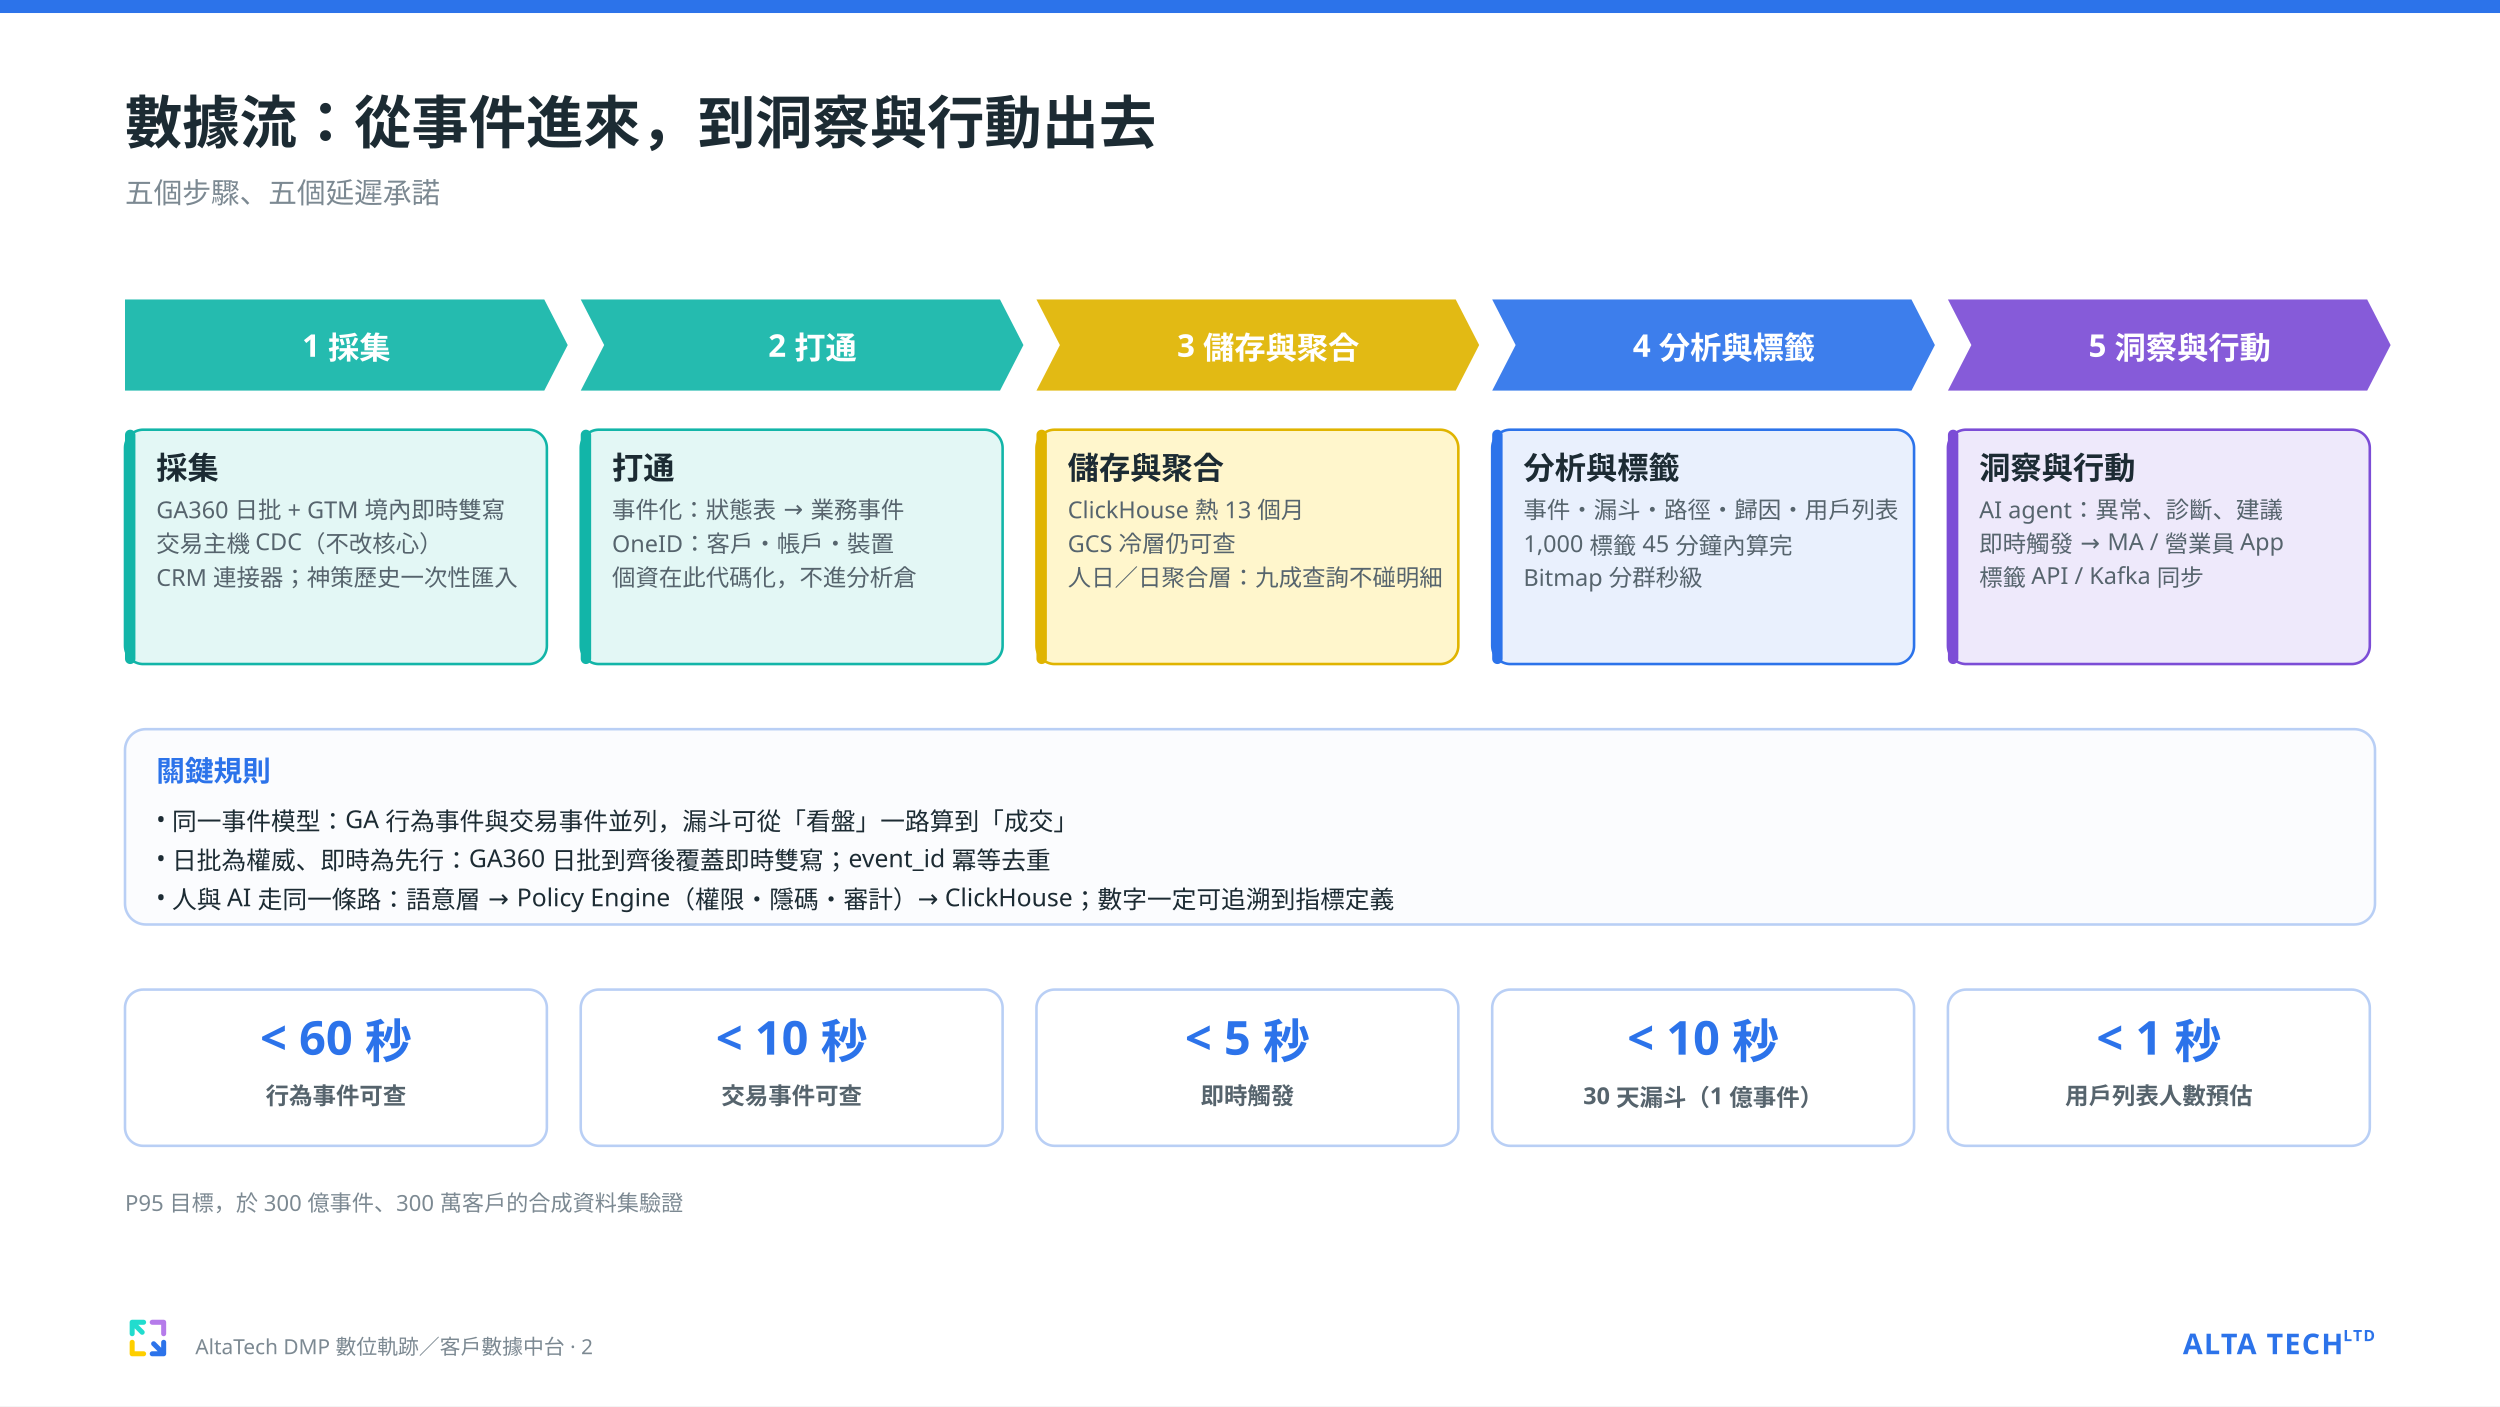
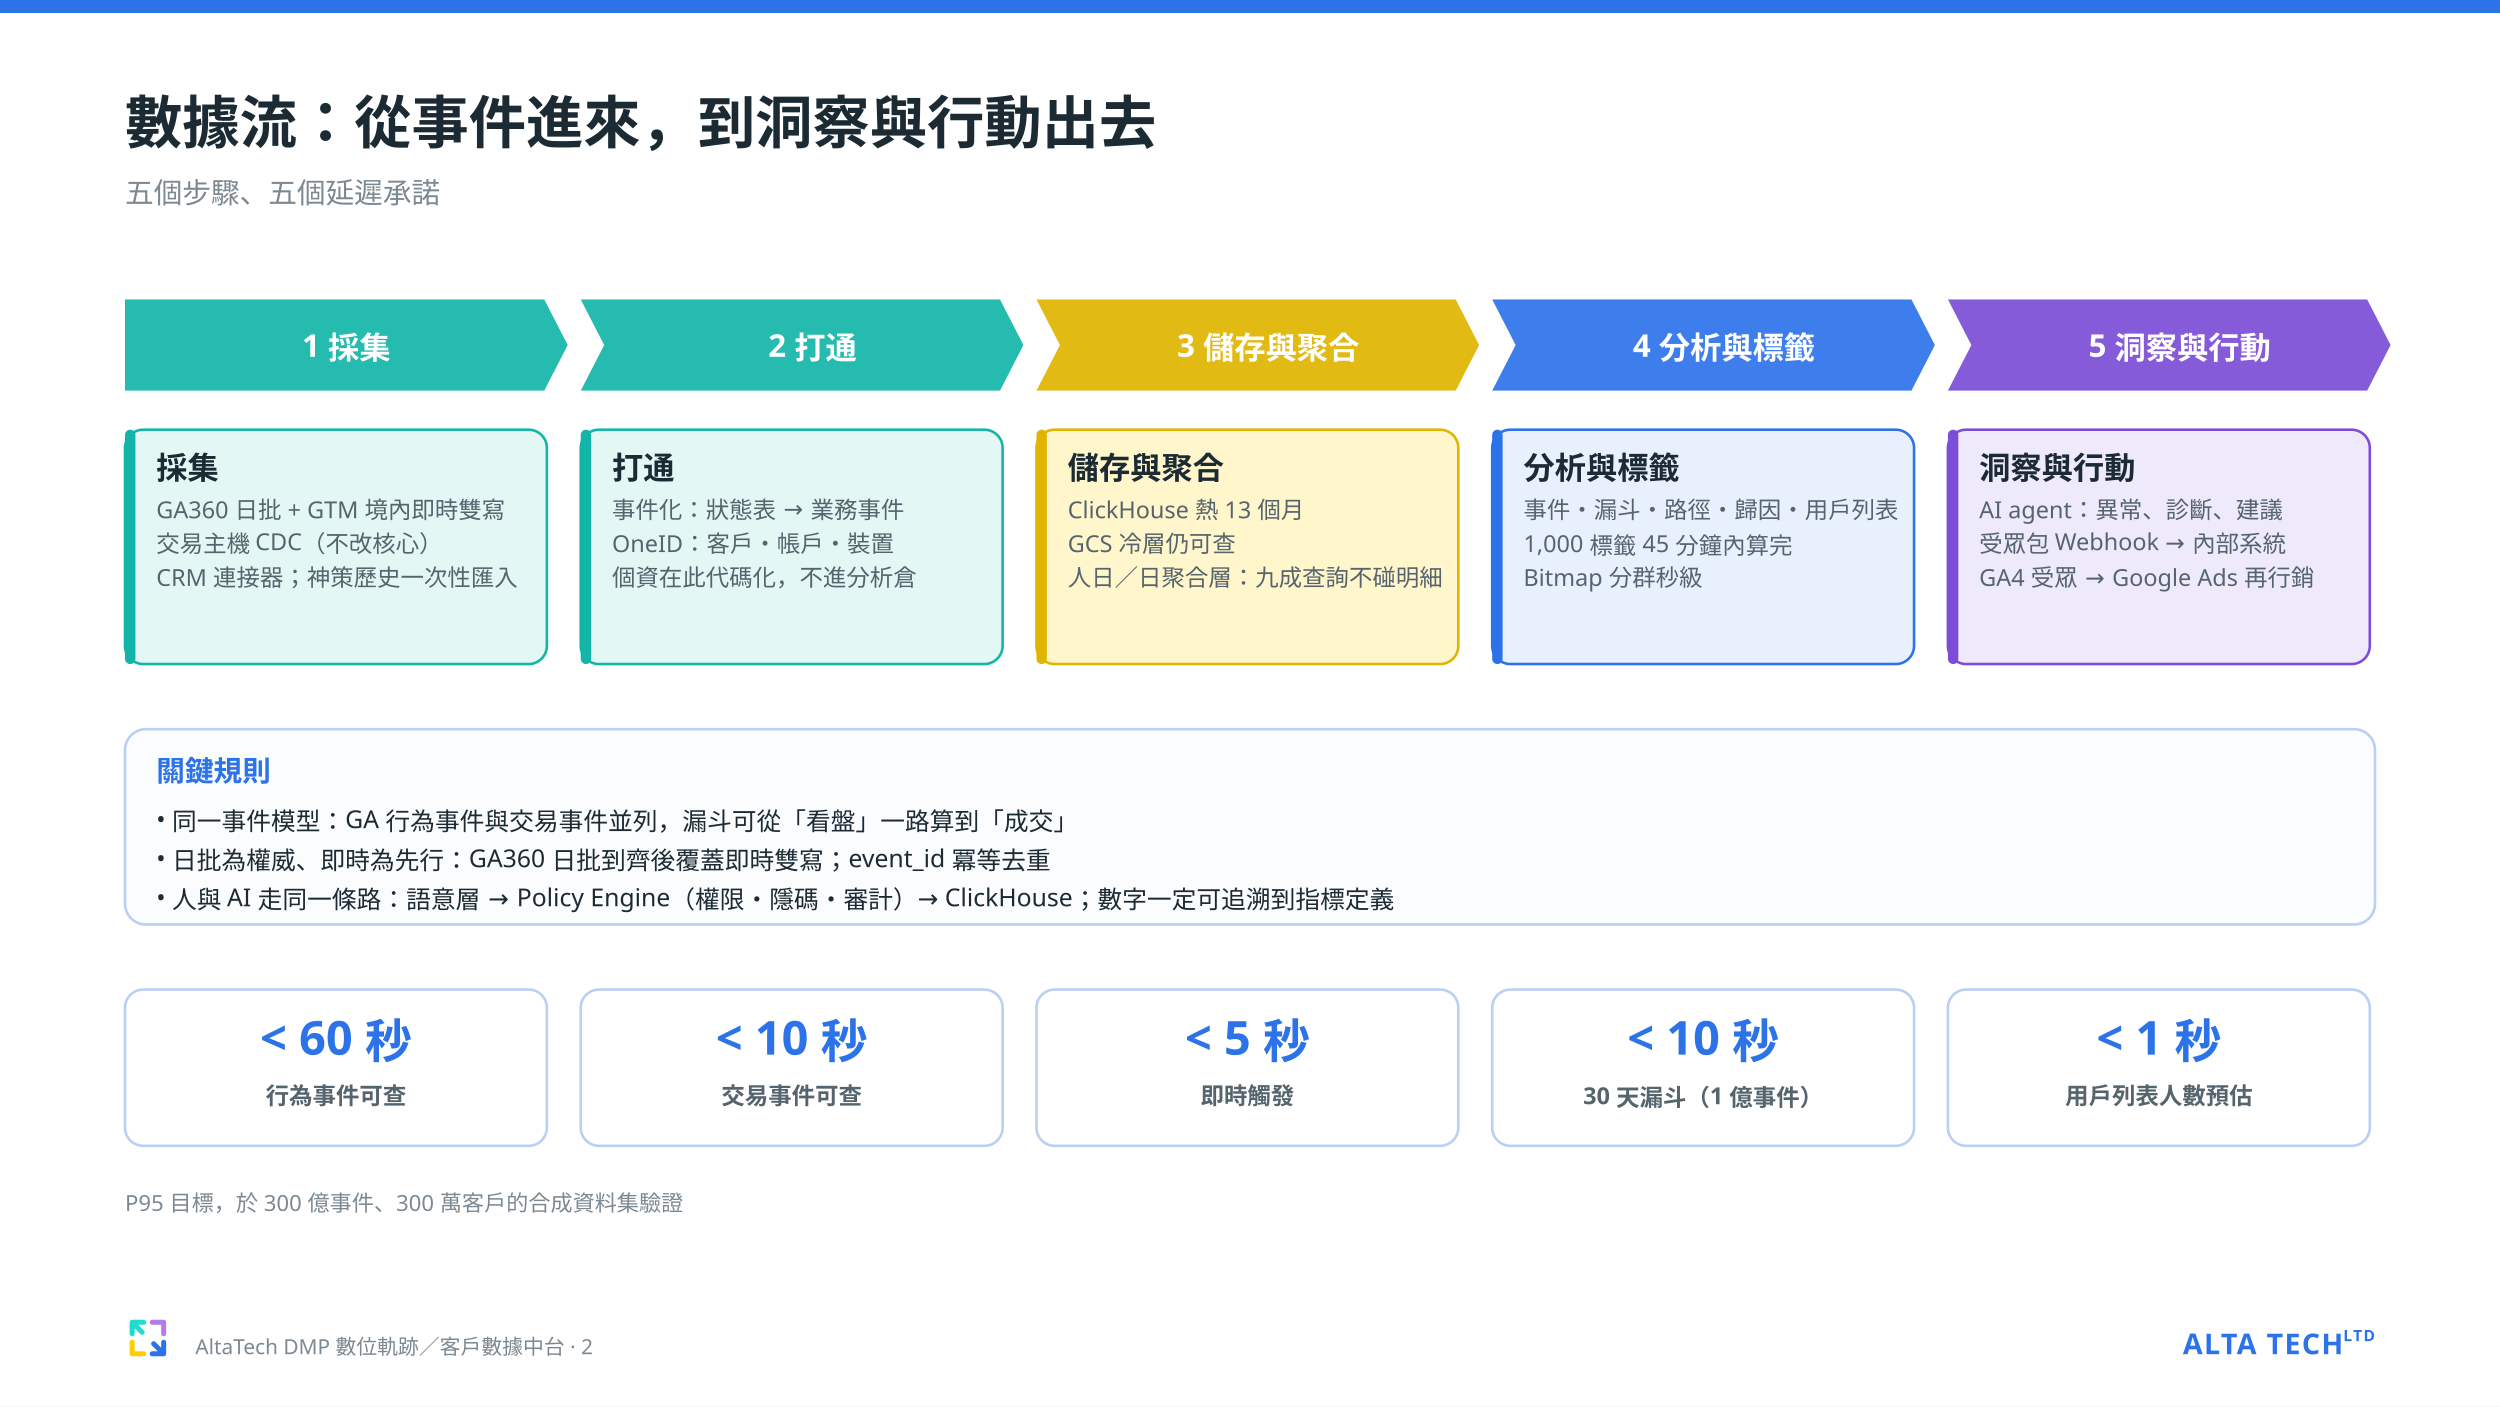
<svg xmlns="http://www.w3.org/2000/svg" viewBox="0 0 1920 1080" width="1920" height="1080">
  <defs>
    <marker id="ah" markerWidth="10" markerHeight="10" refX="8" refY="5" orient="auto">
      <path d="M0,0 L10,5 L0,10 z" fill="#7C8992" />
    </marker>
  </defs>
  <rect width="1920" height="1080" fill="#FFFFFF" />
  <rect x="0" y="0" width="1920" height="10" fill="#2C73EA" />
  <text x="96" y="110" font-family="'Plus Jakarta Sans','Noto Sans TC','PingFang TC','Microsoft JhengHei',sans-serif" font-size="44" font-weight="800" fill="#1C2B33">數據流：從事件進來，到洞察與行動出去</text>
  <text x="96" y="156" font-family="'Plus Jakarta Sans','Noto Sans TC','PingFang TC','Microsoft JhengHei',sans-serif" font-size="22" fill="#7C8992">五個步驟、五個延遲承諾</text>
  <g transform="translate(96,1010) scale(0.55)">
    <path d="M10 26V10h16M10 10l14 14" stroke="#21DCCE" stroke-width="7" fill="none" stroke-linecap="round" stroke-linejoin="round" />
    <path d="M38 10h16v16" stroke="#B57BEA" stroke-width="7" fill="none" stroke-linecap="round" stroke-linejoin="round" />
    <path d="M10 38v16h16" stroke="#FECF00" stroke-width="7" fill="none" stroke-linecap="round" stroke-linejoin="round" />
    <path d="M54 38v16H38M54 54L40 40" stroke="#2C73EA" stroke-width="7" fill="none" stroke-linecap="round" stroke-linejoin="round" />
  </g>
  <text x="1824" y="1040" font-family="'Plus Jakarta Sans','Noto Sans TC','PingFang TC','Microsoft JhengHei',sans-serif" font-size="22" font-weight="800" fill="#2C73EA" text-anchor="end" letter-spacing="1">ALTA TECH<tspan font-size="12" dy="-10">LTD</tspan>
  </text>
  <text x="150" y="1040" font-family="'Plus Jakarta Sans','Noto Sans TC','PingFang TC','Microsoft JhengHei',sans-serif" font-size="16" fill="#7C8992">AltaTech DMP 數位軌跡／客戶數據中台 · 2</text>
  <path d="M96,230 L418,230 L436,265.0 L418,300 L96,300  Z" fill="#12B5A8" opacity=".92" />
  <text x="266.0" y="274.0" font-family="'Plus Jakarta Sans','Noto Sans TC','PingFang TC','Microsoft JhengHei',sans-serif" font-size="24" font-weight="800" fill="#FFFFFF" text-anchor="middle">1  採集</text>
  <rect x="96" y="330" width="324" height="180" rx="14" fill="#E3F7F5" stroke="#12B5A8" stroke-width="2" />
  <rect x="96" y="330" width="8" height="180" rx="4" fill="#12B5A8" />
  <text x="120" y="368" font-family="'Plus Jakarta Sans','Noto Sans TC','PingFang TC','Microsoft JhengHei',sans-serif" font-size="24" font-weight="800" fill="#1C2B33" text-anchor="start">採集</text>
  <text x="120" y="398" font-family="'Plus Jakarta Sans','Noto Sans TC','PingFang TC','Microsoft JhengHei',sans-serif" font-size="18" font-weight="400" fill="#56646D" text-anchor="start">GA360 日批 + GTM 境內即時雙寫</text>
  <text x="120" y="424" font-family="'Plus Jakarta Sans','Noto Sans TC','PingFang TC','Microsoft JhengHei',sans-serif" font-size="18" font-weight="400" fill="#56646D" text-anchor="start">交易主機 CDC（不改核心）</text>
  <text x="120" y="450" font-family="'Plus Jakarta Sans','Noto Sans TC','PingFang TC','Microsoft JhengHei',sans-serif" font-size="18" font-weight="400" fill="#56646D" text-anchor="start">CRM 連接器；神策歷史一次性匯入</text>
  <path d="M446,230 L768,230 L786,265.0 L768,300 L446,300 L464,265.0 Z" fill="#12B5A8" opacity=".92" />
  <text x="624.0" y="274.0" font-family="'Plus Jakarta Sans','Noto Sans TC','PingFang TC','Microsoft JhengHei',sans-serif" font-size="24" font-weight="800" fill="#FFFFFF" text-anchor="middle">2  打通</text>
  <rect x="446" y="330" width="324" height="180" rx="14" fill="#E3F7F5" stroke="#12B5A8" stroke-width="2" />
  <rect x="446" y="330" width="8" height="180" rx="4" fill="#12B5A8" />
  <text x="470" y="368" font-family="'Plus Jakarta Sans','Noto Sans TC','PingFang TC','Microsoft JhengHei',sans-serif" font-size="24" font-weight="800" fill="#1C2B33" text-anchor="start">打通</text>
  <text x="470" y="398" font-family="'Plus Jakarta Sans','Noto Sans TC','PingFang TC','Microsoft JhengHei',sans-serif" font-size="18" font-weight="400" fill="#56646D" text-anchor="start">事件化：狀態表 → 業務事件</text>
  <text x="470" y="424" font-family="'Plus Jakarta Sans','Noto Sans TC','PingFang TC','Microsoft JhengHei',sans-serif" font-size="18" font-weight="400" fill="#56646D" text-anchor="start">OneID：客戶・帳戶・裝置</text>
  <text x="470" y="450" font-family="'Plus Jakarta Sans','Noto Sans TC','PingFang TC','Microsoft JhengHei',sans-serif" font-size="18" font-weight="400" fill="#56646D" text-anchor="start">個資在此代碼化，不進分析倉</text>
  <path d="M796,230 L1118,230 L1136,265.0 L1118,300 L796,300 L814,265.0 Z" fill="#E0B400" opacity=".92" />
  <text x="974.0" y="274.0" font-family="'Plus Jakarta Sans','Noto Sans TC','PingFang TC','Microsoft JhengHei',sans-serif" font-size="24" font-weight="800" fill="#FFFFFF" text-anchor="middle">3  儲存與聚合</text>
  <rect x="796" y="330" width="324" height="180" rx="14" fill="#FFF6CC" stroke="#E0B400" stroke-width="2" />
  <rect x="796" y="330" width="8" height="180" rx="4" fill="#E0B400" />
  <text x="820" y="368" font-family="'Plus Jakarta Sans','Noto Sans TC','PingFang TC','Microsoft JhengHei',sans-serif" font-size="24" font-weight="800" fill="#1C2B33" text-anchor="start">儲存與聚合</text>
  <text x="820" y="398" font-family="'Plus Jakarta Sans','Noto Sans TC','PingFang TC','Microsoft JhengHei',sans-serif" font-size="18" font-weight="400" fill="#56646D" text-anchor="start">ClickHouse 熱 13 個月</text>
  <text x="820" y="424" font-family="'Plus Jakarta Sans','Noto Sans TC','PingFang TC','Microsoft JhengHei',sans-serif" font-size="18" font-weight="400" fill="#56646D" text-anchor="start">GCS 冷層仍可查</text>
  <text x="820" y="450" font-family="'Plus Jakarta Sans','Noto Sans TC','PingFang TC','Microsoft JhengHei',sans-serif" font-size="18" font-weight="400" fill="#56646D" text-anchor="start">人日／日聚合層：九成查詢不碰明細</text>
  <path d="M1146,230 L1468,230 L1486,265.0 L1468,300 L1146,300 L1164,265.0 Z" fill="#2C73EA" opacity=".92" />
  <text x="1324.0" y="274.0" font-family="'Plus Jakarta Sans','Noto Sans TC','PingFang TC','Microsoft JhengHei',sans-serif" font-size="24" font-weight="800" fill="#FFFFFF" text-anchor="middle">4  分析與標籤</text>
  <rect x="1146" y="330" width="324" height="180" rx="14" fill="#E9F0FD" stroke="#2C73EA" stroke-width="2" />
  <rect x="1146" y="330" width="8" height="180" rx="4" fill="#2C73EA" />
  <text x="1170" y="368" font-family="'Plus Jakarta Sans','Noto Sans TC','PingFang TC','Microsoft JhengHei',sans-serif" font-size="24" font-weight="800" fill="#1C2B33" text-anchor="start">分析與標籤</text>
  <text x="1170" y="398" font-family="'Plus Jakarta Sans','Noto Sans TC','PingFang TC','Microsoft JhengHei',sans-serif" font-size="18" font-weight="400" fill="#56646D" text-anchor="start">事件・漏斗・路徑・歸因・用戶列表</text>
  <text x="1170" y="424" font-family="'Plus Jakarta Sans','Noto Sans TC','PingFang TC','Microsoft JhengHei',sans-serif" font-size="18" font-weight="400" fill="#56646D" text-anchor="start">1,000 標籤 45 分鐘內算完</text>
  <text x="1170" y="450" font-family="'Plus Jakarta Sans','Noto Sans TC','PingFang TC','Microsoft JhengHei',sans-serif" font-size="18" font-weight="400" fill="#56646D" text-anchor="start">Bitmap 分群秒級</text>
  <path d="M1496,230 L1818,230 L1836,265.0 L1818,300 L1496,300 L1514,265.0 Z" fill="#7C4DD6" opacity=".92" />
  <text x="1674.0" y="274.0" font-family="'Plus Jakarta Sans','Noto Sans TC','PingFang TC','Microsoft JhengHei',sans-serif" font-size="24" font-weight="800" fill="#FFFFFF" text-anchor="middle">5  洞察與行動</text>
  <rect x="1496" y="330" width="324" height="180" rx="14" fill="#EEE9FB" stroke="#7C4DD6" stroke-width="2" />
  <rect x="1496" y="330" width="8" height="180" rx="4" fill="#7C4DD6" />
  <text x="1520" y="368" font-family="'Plus Jakarta Sans','Noto Sans TC','PingFang TC','Microsoft JhengHei',sans-serif" font-size="24" font-weight="800" fill="#1C2B33" text-anchor="start">洞察與行動</text>
  <text x="1520" y="398" font-family="'Plus Jakarta Sans','Noto Sans TC','PingFang TC','Microsoft JhengHei',sans-serif" font-size="18" font-weight="400" fill="#56646D" text-anchor="start">AI agent：異常、診斷、建議</text>
-   <text x="1520" y="424" font-family="'Plus Jakarta Sans','Noto Sans TC','PingFang TC','Microsoft JhengHei',sans-serif" font-size="18" font-weight="400" fill="#56646D" text-anchor="start">即時觸發 → MA / 營業員 App</text>
-   <text x="1520" y="450" font-family="'Plus Jakarta Sans','Noto Sans TC','PingFang TC','Microsoft JhengHei',sans-serif" font-size="18" font-weight="400" fill="#56646D" text-anchor="start">標籤 API / Kafka 同步</text>
+   <text x="1520" y="424" font-family="'Plus Jakarta Sans','Noto Sans TC','PingFang TC','Microsoft JhengHei',sans-serif" font-size="18" font-weight="400" fill="#56646D" text-anchor="start">受眾包 Webhook → 內部系統</text>
+   <text x="1520" y="450" font-family="'Plus Jakarta Sans','Noto Sans TC','PingFang TC','Microsoft JhengHei',sans-serif" font-size="18" font-weight="400" fill="#56646D" text-anchor="start">GA4 受眾 → Google Ads 再行銷</text>
  <rect x="96" y="560" width="1728" height="150" rx="16" fill="#FBFCFE" stroke="#B9CFF5" stroke-width="2" />
  <text x="120" y="600" font-family="'Plus Jakarta Sans','Noto Sans TC','PingFang TC','Microsoft JhengHei',sans-serif" font-size="22" font-weight="800" fill="#2C73EA" text-anchor="start">關鍵規則</text>
  <text x="120" y="636" font-family="'Plus Jakarta Sans','Noto Sans TC','PingFang TC','Microsoft JhengHei',sans-serif" font-size="19" font-weight="400" fill="#1C2B33" text-anchor="start">• 同一事件模型：GA 行為事件與交易事件並列，漏斗可從「看盤」一路算到「成交」</text>
  <text x="120" y="666" font-family="'Plus Jakarta Sans','Noto Sans TC','PingFang TC','Microsoft JhengHei',sans-serif" font-size="19" font-weight="400" fill="#1C2B33" text-anchor="start">• 日批為權威、即時為先行：GA360 日批到齊後覆蓋即時雙寫；event_id 冪等去重</text>
  <text x="120" y="696" font-family="'Plus Jakarta Sans','Noto Sans TC','PingFang TC','Microsoft JhengHei',sans-serif" font-size="19" font-weight="400" fill="#1C2B33" text-anchor="start">• 人與 AI 走同一條路：語意層 → Policy Engine（權限・隱碼・審計）→ ClickHouse；數字一定可追溯到指標定義</text>
  <rect x="96" y="760" width="324" height="120" rx="14" fill="#FFFFFF" stroke="#B9CFF5" stroke-width="2" />
  <text x="258" y="810" font-family="'Plus Jakarta Sans','Noto Sans TC','PingFang TC','Microsoft JhengHei',sans-serif" font-size="36" font-weight="800" fill="#2C73EA" text-anchor="middle">&lt; 60 秒</text>
  <text x="258" y="848" font-family="'Plus Jakarta Sans','Noto Sans TC','PingFang TC','Microsoft JhengHei',sans-serif" font-size="18" font-weight="600" fill="#56646D" text-anchor="middle">行為事件可查</text>
  <rect x="446" y="760" width="324" height="120" rx="14" fill="#FFFFFF" stroke="#B9CFF5" stroke-width="2" />
  <text x="608" y="810" font-family="'Plus Jakarta Sans','Noto Sans TC','PingFang TC','Microsoft JhengHei',sans-serif" font-size="36" font-weight="800" fill="#2C73EA" text-anchor="middle">&lt; 10 秒</text>
  <text x="608" y="848" font-family="'Plus Jakarta Sans','Noto Sans TC','PingFang TC','Microsoft JhengHei',sans-serif" font-size="18" font-weight="600" fill="#56646D" text-anchor="middle">交易事件可查</text>
  <rect x="796" y="760" width="324" height="120" rx="14" fill="#FFFFFF" stroke="#B9CFF5" stroke-width="2" />
  <text x="958" y="810" font-family="'Plus Jakarta Sans','Noto Sans TC','PingFang TC','Microsoft JhengHei',sans-serif" font-size="36" font-weight="800" fill="#2C73EA" text-anchor="middle">&lt; 5 秒</text>
  <text x="958" y="848" font-family="'Plus Jakarta Sans','Noto Sans TC','PingFang TC','Microsoft JhengHei',sans-serif" font-size="18" font-weight="600" fill="#56646D" text-anchor="middle">即時觸發</text>
  <rect x="1146" y="760" width="324" height="120" rx="14" fill="#FFFFFF" stroke="#B9CFF5" stroke-width="2" />
  <text x="1308" y="810" font-family="'Plus Jakarta Sans','Noto Sans TC','PingFang TC','Microsoft JhengHei',sans-serif" font-size="36" font-weight="800" fill="#2C73EA" text-anchor="middle">&lt; 10 秒</text>
  <text x="1308" y="848" font-family="'Plus Jakarta Sans','Noto Sans TC','PingFang TC','Microsoft JhengHei',sans-serif" font-size="18" font-weight="600" fill="#56646D" text-anchor="middle">30 天漏斗（1 億事件）</text>
  <rect x="1496" y="760" width="324" height="120" rx="14" fill="#FFFFFF" stroke="#B9CFF5" stroke-width="2" />
  <text x="1658" y="810" font-family="'Plus Jakarta Sans','Noto Sans TC','PingFang TC','Microsoft JhengHei',sans-serif" font-size="36" font-weight="800" fill="#2C73EA" text-anchor="middle">&lt; 1 秒</text>
  <text x="1658" y="848" font-family="'Plus Jakarta Sans','Noto Sans TC','PingFang TC','Microsoft JhengHei',sans-serif" font-size="18" font-weight="600" fill="#56646D" text-anchor="middle">用戶列表人數預估</text>
  <text x="96" y="930" font-family="'Plus Jakarta Sans','Noto Sans TC','PingFang TC','Microsoft JhengHei',sans-serif" font-size="17" font-weight="400" fill="#7C8992" text-anchor="start">P95 目標，於 300 億事件、300 萬客戶的合成資料集驗證</text>
</svg>
